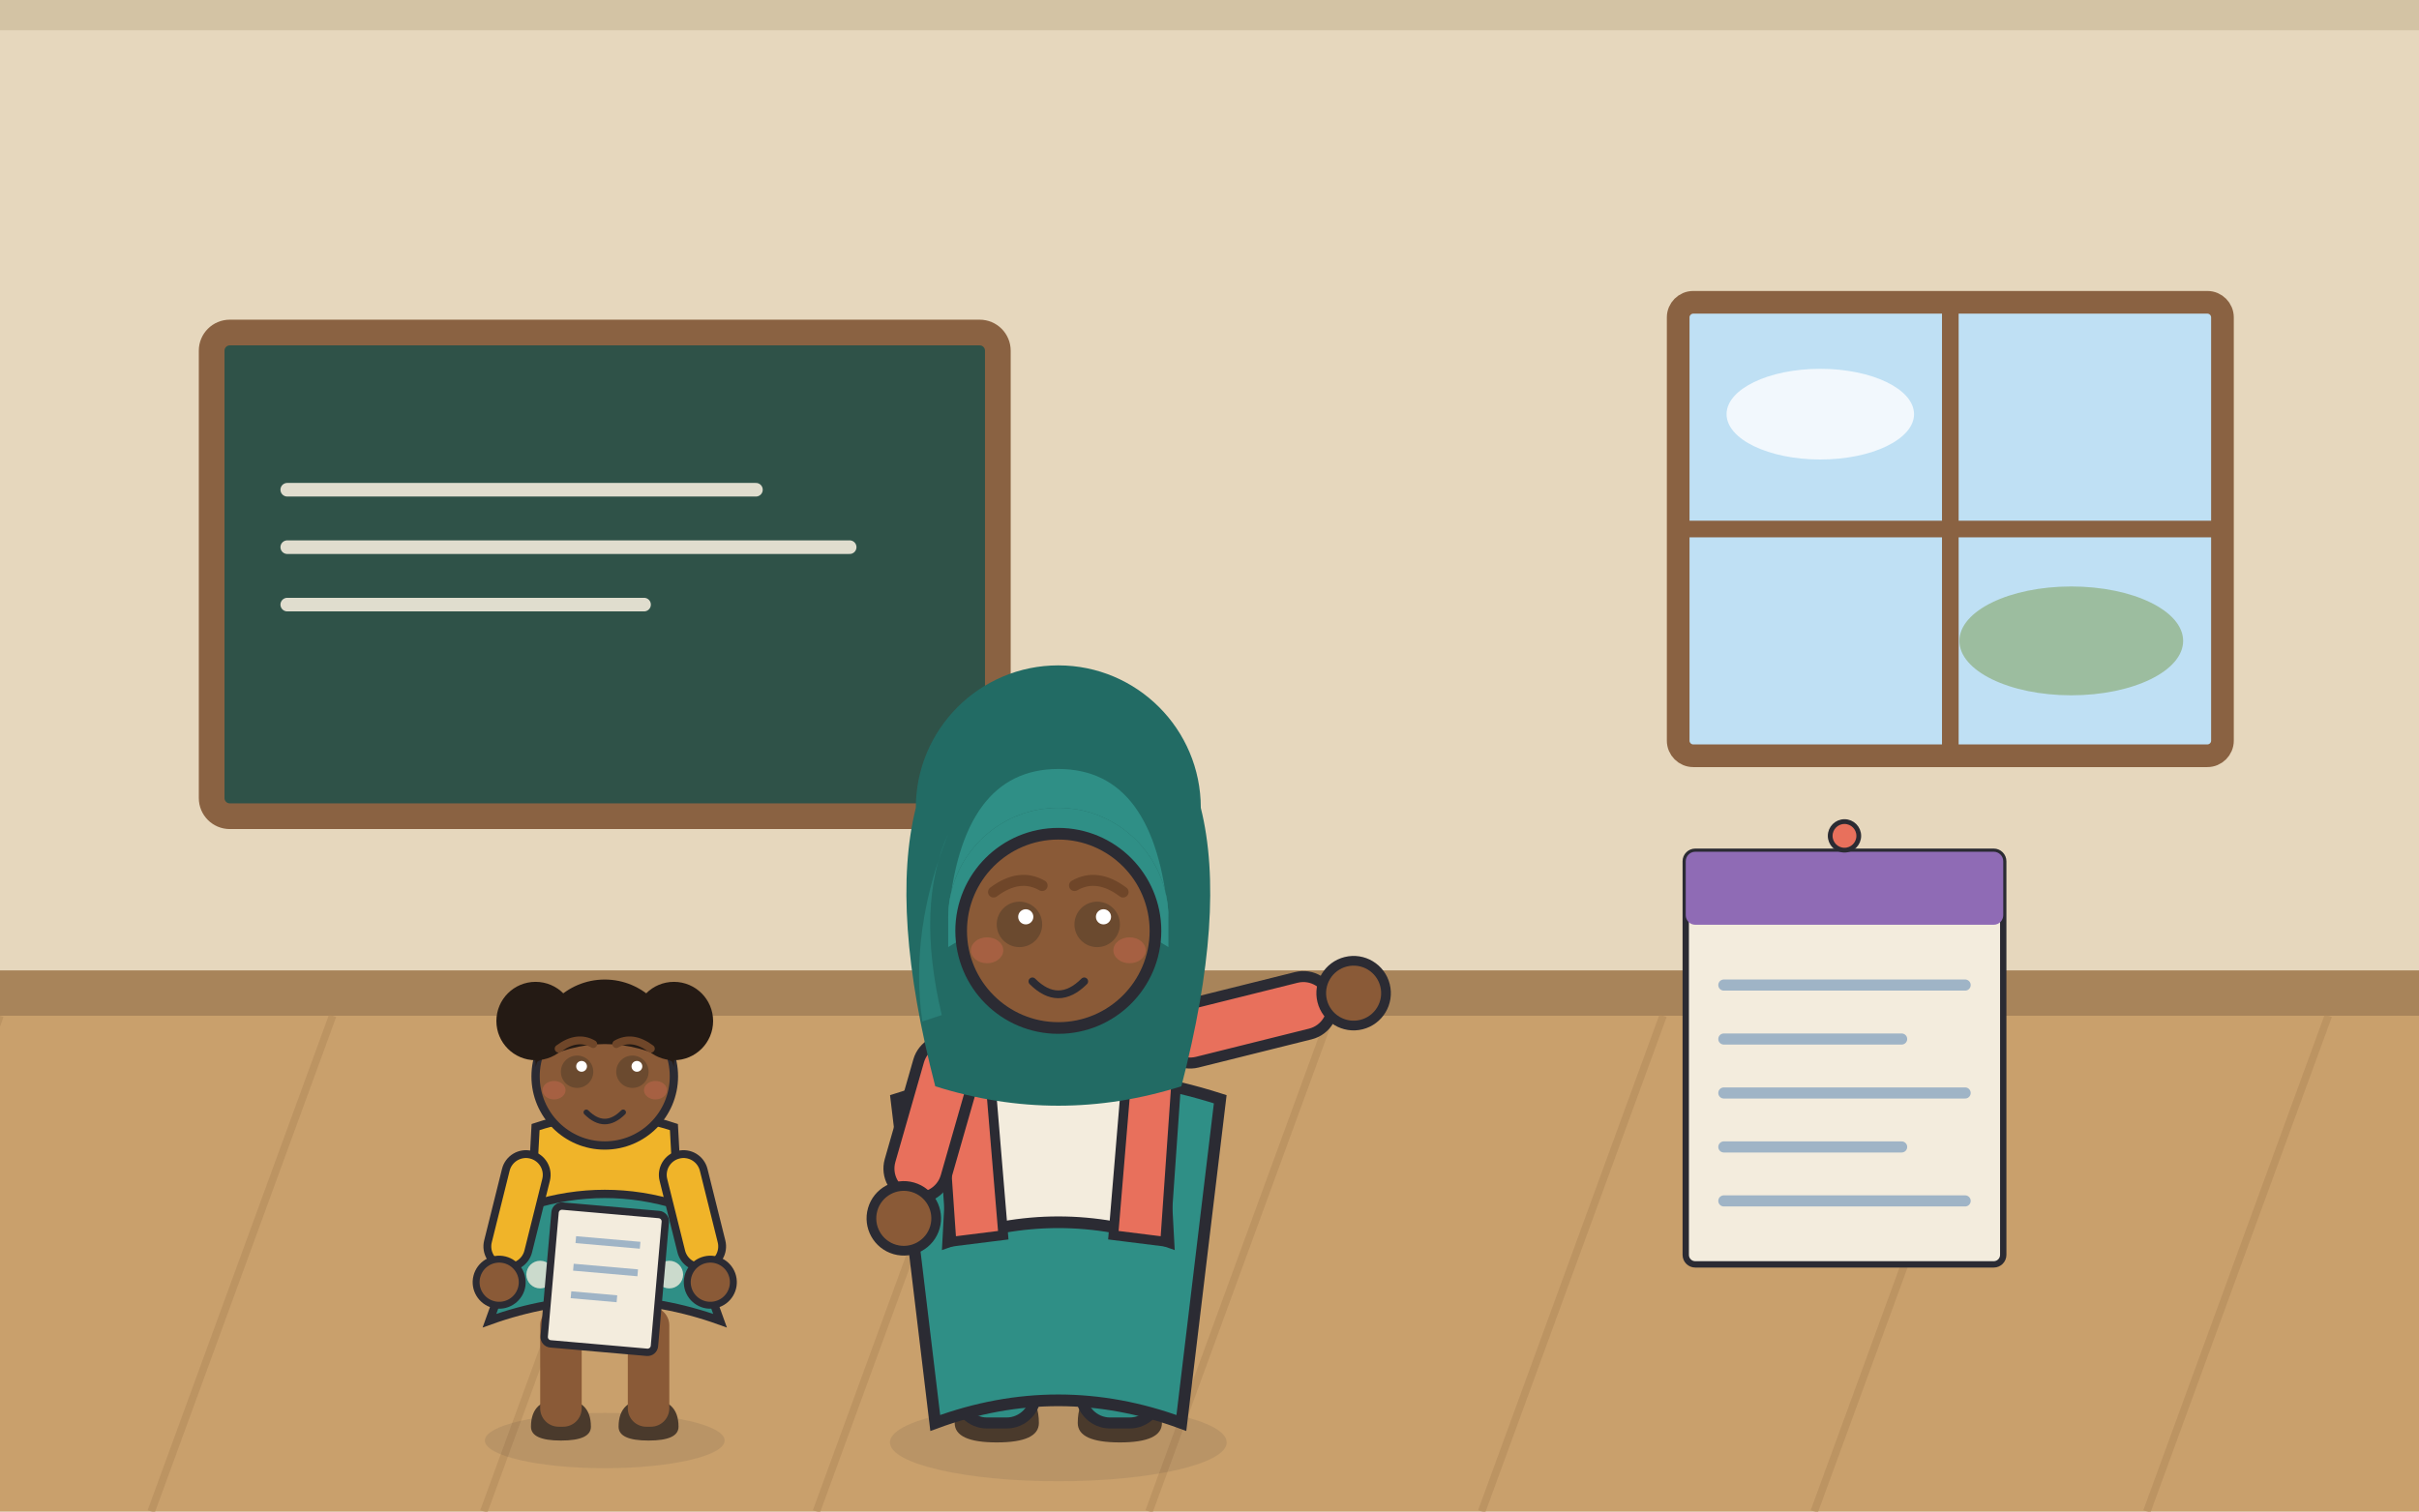
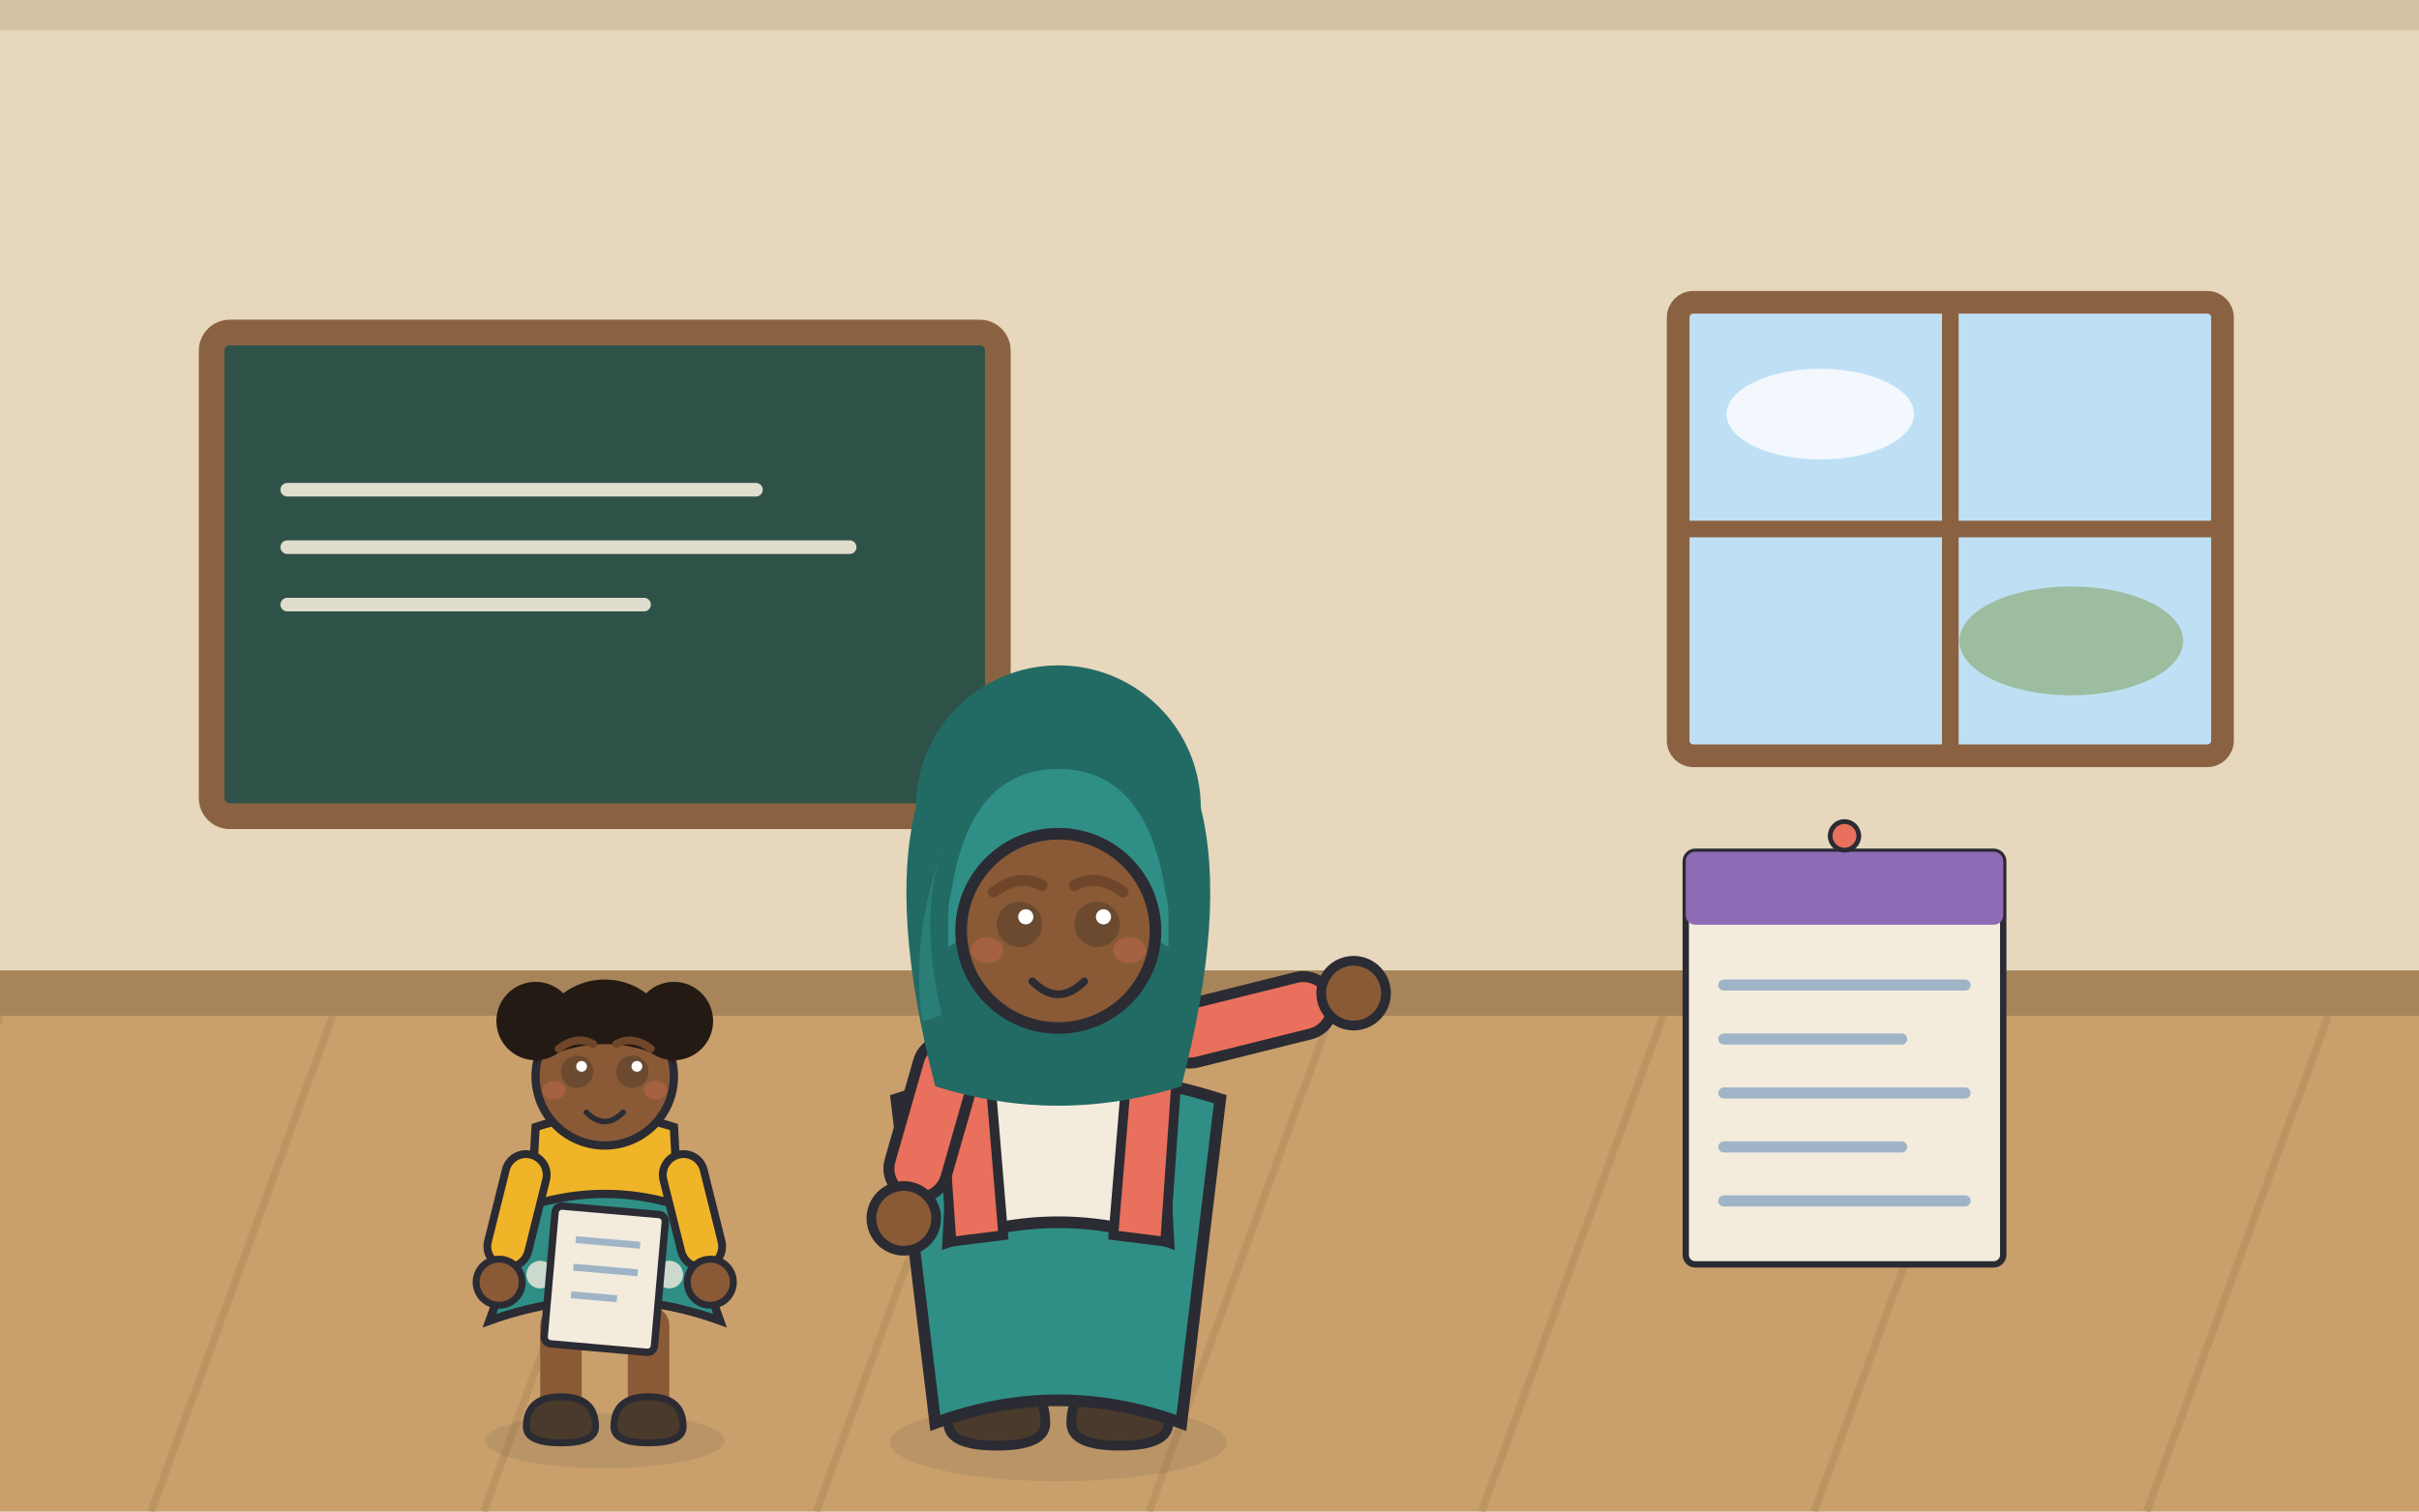
<svg xmlns="http://www.w3.org/2000/svg" viewBox="0 0 1600 1000" role="img">
  <style>
@media (prefers-reduced-motion: no-preference) {
  .anim-idle { animation: idle 3.8s ease-in-out infinite alternate; }
  @keyframes idle { from { transform: translateY(0); } to { transform: translateY(-6px); } }
  .anim-tail { transform-box: fill-box; transform-origin: 100% 20%; animation: tail 2.6s ease-in-out infinite alternate; }
  @keyframes tail { from { transform: rotate(-6deg); } to { transform: rotate(8deg); } }
  .anim-blink { transform-box: fill-box; transform-origin: center; animation: blink 5.2s infinite; }
  @keyframes blink { 0%, 93%, 100% { transform: scaleY(1); } 95%, 97% { transform: scaleY(0.12); } }
  .anim-glow { transform-box: fill-box; transform-origin: center; animation: glow 4.2s ease-in-out infinite alternate; }
  @keyframes glow { from { transform: scale(1); opacity: 0.5; } to { transform: scale(1.08); opacity: 0.75; } }
  .anim-shimmer { animation: shimmer 5s ease-in-out infinite alternate; }
  @keyframes shimmer { from { opacity: 0.62; } to { opacity: 0.92; } }
  .anim-grass { transform-box: fill-box; transform-origin: 50% 100%; animation: sway 3.2s ease-in-out infinite alternate; }
  .anim-canopy { transform-box: fill-box; transform-origin: 50% 100%; animation: sway 5.6s ease-in-out infinite alternate; }
  @keyframes sway { from { transform: rotate(-1.8deg); } to { transform: rotate(2.2deg); } }
  .anim-rain { animation: rainfall 1.15s linear infinite; }
  @keyframes rainfall { from { transform: translateY(-32px); opacity: 0.85; } 75% { opacity: 0.55; } to { transform: translateY(72px); opacity: 0; } }
  .anim-ripple { transform-box: fill-box; transform-origin: center; animation: ripple 3.4s ease-in-out infinite alternate; }
  @keyframes ripple { from { transform: scale(1); opacity: 0.8; } to { transform: scale(1.18); opacity: 0.55; } }
  .anim-drip { animation: drip 1s ease-in infinite; }
  @keyframes drip { from { transform: translateY(-12px); opacity: 0.95; } to { transform: translateY(28px); opacity: 0; } }
  .anim-flow { stroke-dasharray: 26 20; animation: flow 0.8s linear infinite; }
  @keyframes flow { from { stroke-dashoffset: 0; } to { stroke-dashoffset: -46; } }
  .anim-splash { transform-box: fill-box; transform-origin: 50% 100%; animation: splashPulse 1.7s ease-in-out infinite alternate; }
  @keyframes splashPulse { from { transform: scale(0.97); } to { transform: scale(1.05); } }
  .anim-strain { transform-box: fill-box; transform-origin: center; animation: strain 0.9s ease-in-out infinite alternate; }
  @keyframes strain { from { transform: translateX(-5px); } to { transform: translateX(4px); } }
  .anim-float { transform-box: fill-box; transform-origin: center; animation: floaty 2.6s ease-in-out infinite alternate; }
  @keyframes floaty { from { transform: translateY(0) scale(1); } to { transform: translateY(-12px) scale(1.08); } }
  .anim-wave { animation: wave 2.4s ease-in-out infinite; opacity: 0; }
  @keyframes wave { 0% { opacity: 0; } 30% { opacity: 0.9; } 60%, 100% { opacity: 0; } }
  .anim-cloud { animation: cloudDrift 9s ease-in-out infinite alternate; }
  @keyframes cloudDrift { from { transform: translateX(-18px); } to { transform: translateX(22px); } }
  .tap-target { cursor: pointer; }
  .tap-target.tap-play { transform-box: fill-box; transform-origin: 50% 85%; animation: tapWiggle 0.7s ease-in-out; }
  .tap-target[data-tap="puddle"].tap-play { transform-origin: center; animation: tapSplash 0.85s ease-out; }
  .tap-target[data-tap="sun"].tap-play { transform-origin: center; animation: tapPulse 0.6s ease-in-out; }
  .tap-target[data-tap="tree"].tap-play { transform-origin: 50% 100%; animation: tapShake 0.7s ease-in-out; }
  @keyframes tapWiggle { 0% { transform: rotate(0); } 25% { transform: rotate(-4deg) scale(1.03); } 55% { transform: rotate(3deg) scale(1.04); } 80% { transform: rotate(-1.5deg); } 100% { transform: rotate(0); } }
  @keyframes tapSplash { 0% { transform: scale(1); } 40% { transform: scale(1.06, 0.94); } 70% { transform: scale(0.97, 1.03); } 100% { transform: scale(1); } }
  @keyframes tapPulse { 0% { transform: scale(1); } 50% { transform: scale(1.12); } 100% { transform: scale(1); } }
  @keyframes tapShake { 0% { transform: rotate(0); } 20% { transform: rotate(2.4deg); } 45% { transform: rotate(-2deg); } 70% { transform: rotate(1.2deg); } 100% { transform: rotate(0); } }
  .tap-burst { opacity: 0; }
  .tap-target.tap-play .tap-burst { opacity: 1; }
  .tap-target.tap-play .tap-burst circle { animation: burstUp 0.6s ease-out forwards; }
  @keyframes burstUp { from { transform: translateY(0); opacity: 0.95; } to { transform: translateY(-90px); opacity: 0; } }
}
</style>
  <rect width="1600" height="1000" fill="#e6d7bd" />
  <rect x="0" y="0" width="1600" height="20" fill="#d3c3a4" />
  <rect x="0" y="660" width="1600" height="340" fill="#c9a06c" />
  <rect x="0" y="642" width="1600" height="30" fill="#a8845a" />
  <path d="M 0 672 L -120 1000" stroke="#b08758" stroke-width="5" opacity="0.5" />
  <path d="M 220 672 L 100 1000" stroke="#b08758" stroke-width="5" opacity="0.5" />
  <path d="M 440 672 L 320 1000" stroke="#b08758" stroke-width="5" opacity="0.5" />
  <path d="M 660 672 L 540 1000" stroke="#b08758" stroke-width="5" opacity="0.5" />
  <path d="M 880 672 L 760 1000" stroke="#b08758" stroke-width="5" opacity="0.5" />
  <path d="M 1100 672 L 980 1000" stroke="#b08758" stroke-width="5" opacity="0.5" />
  <path d="M 1320 672 L 1200 1000" stroke="#b08758" stroke-width="5" opacity="0.5" />
  <path d="M 1540 672 L 1420 1000" stroke="#b08758" stroke-width="5" opacity="0.5" />
  <g transform="translate(400 380)">
    <rect x="-260" y="-160" width="520" height="320" rx="12" fill="#2f5248" stroke="#8a6242" stroke-width="17" />
    <path d="M -210 -56 h 310 M -210 -18 h 372 M -210 20 h 236" stroke="#f3ecdd" stroke-width="9" stroke-linecap="round" opacity="0.9" />
  </g>
  <g transform="translate(1290 350)">
    <rect x="-180" y="-150" width="360" height="300" rx="10" fill="#bfe0f4" stroke="#8a6242" stroke-width="15" />
    <path d="M 0 -150 v 300 M -180 0 h 360" stroke="#8a6242" stroke-width="11" />
    <ellipse cx="-86" cy="-76" rx="62" ry="30" fill="#f7fbfe" opacity="0.9" />
    <ellipse cx="80" cy="74" rx="74" ry="36" fill="#7fa05a" opacity="0.55" />
  </g>
  <g transform="translate(1220 700) scale(1.05)">
    <rect x="-100" y="-130" width="200" height="260" rx="6" fill="#f3ecdd" stroke="#2b2b33" stroke-width="4" />
    <rect x="-100" y="-130" width="200" height="46" rx="6" fill="#8f6bb5" />
    <path d="M -76 -46 h 152" stroke="#9fb4c6" stroke-width="7" stroke-linecap="round" />
    <path d="M -76 -12 h 112" stroke="#9fb4c6" stroke-width="7" stroke-linecap="round" />
    <path d="M -76 22 h 152" stroke="#9fb4c6" stroke-width="7" stroke-linecap="round" />
    <path d="M -76 56 h 112" stroke="#9fb4c6" stroke-width="7" stroke-linecap="round" />
    <path d="M -76 90 h 152" stroke="#9fb4c6" stroke-width="7" stroke-linecap="round" />
    <circle cx="0" cy="-140" r="9" fill="#e8705c" stroke="#2b2b33" stroke-width="3" />
  </g>
  <g transform="translate(700 950) scale(2.142 2.142)">
    <ellipse cx="0" cy="2" rx="52" ry="12" fill="#2b2b33" opacity="0.10" />
    <g class="tap-target" data-figure="yasmin" data-tap="yasmin" data-mood="happy">
      <g class="anim-idle" style="animation-delay:1.65s">
-         <path d="M -32 -4 q 0 -12 13 -12 q 13 0 13 12 q 0 6 -13 6 q -13 0 -13 -6 z" fill="#4a3a2c" />
-         <path d="M 6 -4 q 0 -12 13 -12 q 13 0 13 12 q 0 6 -13 6 q -13 0 -13 -6 z" fill="#4a3a2c" />
        <rect x="-31" y="-62" width="24" height="58" rx="9" fill="#2f8f86" stroke="#2b2b33" stroke-width="3.4" />
        <rect x="7" y="-62" width="24" height="58" rx="9" fill="#2f8f86" stroke="#2b2b33" stroke-width="3.4" />
+         <path d="M -34 -4 q 0 -13 15 -13 q 15 0 15 13 q 0 7 -15 7 q -15 0 -15 -7 z" fill="#4a3a2c" stroke="#2b2b33" stroke-width="3" />
+         <path d="M 4 -4 q 0 -13 15 -13 q 15 0 15 13 q 0 7 -15 7 q -15 0 -15 -7 z" fill="#4a3a2c" stroke="#2b2b33" stroke-width="3" />
        <path d="M -38 -4 q 38 -14 76 0 l 12 -100 q -50 -16 -100 0 z" fill="#2f8f86" stroke="#2b2b33" stroke-width="3.6" />
        <path d="M -34 -60 q 34 -12 68 0 l -4 -74 q -30 -10 -60 0 z" fill="#f3ecdd" stroke="#2b2b33" stroke-width="3.6" />
        <path d="M -33 -60 l -5 -72 l 15 -2 l 6 72 z M 33 -60 l 5 -72 l -15 -2 l -6 72 z" fill="#e8705c" stroke="#2b2b33" stroke-width="3" />
        <g transform="translate(-32 -122) rotate(16)">
          <rect x="-9" y="0" width="18" height="50" rx="9" fill="#e8705c" stroke="#2b2b33" stroke-width="3.4" />
          <circle cx="0" cy="57" r="10" fill="#8a5a37" stroke="#2b2b33" stroke-width="3" />
        </g>
        <g transform="translate(32 -122) rotate(-104)">
          <rect x="-9" y="0" width="18" height="54" rx="9" fill="#e8705c" stroke="#2b2b33" stroke-width="3.4" />
          <circle cx="0" cy="61" r="10" fill="#8a5a37" stroke="#2b2b33" stroke-width="3" />
        </g>
        <g transform="translate(0 -156)">
          <path d="M -38 48 q -14 -54 -6 -86 a 36 36 0 0 1 88 0 q 8 32 -6 86 q -38 12 -76 0 z" fill="#226b64" />
          <path d="M -34 -4 a 34 34 0 0 1 68 0 q -4 -46 -34 -46 q -30 0 -34 46 z" fill="#2f8f86" />
          <path d="M -36 26 q -8 -34 2 -56 q -12 30 -8 58 z" fill="#2f8f86" opacity="0.55" />
          <path d="M -34 -4 a 34 34 0 0 1 68 0 l 0 9 q -34 -21 -68 0 z" fill="#2f8f86" />
          <circle cx="0" cy="0" r="30" fill="#8a5a37" stroke="#2b2b33" stroke-width="3.6" />
          <path d="M -30 2 a 30 30 0 0 0 60 0" fill="none" />
          <g transform="translate(-12 -2)">
            <g class="anim-blink">
              <circle cx="0" cy="0" r="7.02" fill="#6b4a2f" />
              <circle cx="1.95" cy="-2.34" r="2.34" fill="#fff" />
            </g>
          </g>
          <g transform="translate(12 -2)">
            <g class="anim-blink">
              <circle cx="0" cy="0" r="7.02" fill="#6b4a2f" />
              <circle cx="1.95" cy="-2.34" r="2.34" fill="#fff" />
            </g>
          </g>
          <path d="M -20 -12 q 8 -6 15 -2 M 20 -12 q -8 -6 -15 -2" stroke="#6f4629" stroke-width="3.4" fill="none" stroke-linecap="round" />
          <g transform="translate(0 14)">
            <path d="M -8 1.6 q 8 8 16 0" stroke="#2b2b33" stroke-width="2.4" fill="none" stroke-linecap="round" />
          </g>
          <ellipse cx="-22" cy="6" rx="5" ry="4" fill="#e8705c" opacity="0.30" />
          <ellipse cx="22" cy="6" rx="5" ry="4" fill="#e8705c" opacity="0.30" />
        </g>
      </g>
    </g>
  </g>
  <g transform="translate(400 950) scale(1.525 1.525)">
    <ellipse cx="0" cy="2" rx="52" ry="12" fill="#2b2b33" opacity="0.10" />
    <g class="tap-target" data-figure="amal" data-tap="amal" data-mood="happy">
      <g class="anim-idle" style="animation-delay:0.55s">
-         <path d="M -32 -4 q 0 -12 13 -12 q 13 0 13 12 q 0 6 -13 6 q -13 0 -13 -6 z" fill="#4a3a2c" />
-         <path d="M 6 -4 q 0 -12 13 -12 q 13 0 13 12 q 0 6 -13 6 q -13 0 -13 -6 z" fill="#4a3a2c" />
        <rect x="-28" y="-56" width="18" height="52" rx="8" fill="#8a5a37" />
        <rect x="10" y="-56" width="18" height="52" rx="8" fill="#8a5a37" />
+         <path d="M -34 -4 q 0 -13 15 -13 q 15 0 15 13 q 0 7 -15 7 q -15 0 -15 -7 z" fill="#4a3a2c" stroke="#2b2b33" stroke-width="3" />
+         <path d="M 4 -4 q 0 -13 15 -13 q 15 0 15 13 q 0 7 -15 7 q -15 0 -15 -7 z" fill="#4a3a2c" stroke="#2b2b33" stroke-width="3" />
        <path d="M -34 -60 q 34 -12 68 0 l -4 -74 q -30 -10 -60 0 z" fill="#f0b429" stroke="#2b2b33" stroke-width="3.6" />
        <path d="M -50 -50 q 50 -18 100 0 l -18 -50 q -32 -10 -64 0 z" fill="#2f8f86" stroke="#2b2b33" stroke-width="3.6" />
        <circle cx="-28" cy="-70" r="6" fill="#f3ecdd" opacity="0.8" />
        <circle cx="0" cy="-70" r="6" fill="#f3ecdd" opacity="0.8" />
        <circle cx="28" cy="-70" r="6" fill="#f3ecdd" opacity="0.8" />
        <g transform="translate(-32 -122) rotate(14)">
          <rect x="-9" y="0" width="18" height="50" rx="9" fill="#f0b429" stroke="#2b2b33" stroke-width="3.4" />
          <circle cx="0" cy="57" r="10" fill="#8a5a37" stroke="#2b2b33" stroke-width="3" />
        </g>
        <g transform="translate(32 -122) rotate(-14)">
          <rect x="-9" y="0" width="18" height="50" rx="9" fill="#f0b429" stroke="#2b2b33" stroke-width="3.4" />
          <circle cx="0" cy="57" r="10" fill="#8a5a37" stroke="#2b2b33" stroke-width="3" />
        </g>
        <g transform="translate(0 -76)">
          <g transform="translate(0 8) rotate(5)">
            <rect x="-24" y="-30" width="48" height="60" rx="3" fill="#f3ecdd" stroke="#2b2b33" stroke-width="3.2" />
            <path d="M -14 -16 h 28 M -14 -4 h 28 M -14 8 h 20" stroke="#9fb4c6" stroke-width="3" />
          </g>
        </g>
        <g transform="translate(0 -156)">
          <circle cx="0" cy="0" r="30" fill="#8a5a37" stroke="#2b2b33" stroke-width="3.6" />
          <circle cx="-30" cy="-24" r="17" fill="#241a14" />
          <circle cx="30" cy="-24" r="17" fill="#241a14" />
          <path d="M -30 -6 a 30 30 0 0 1 60 0 q -30 -16 -60 0 z" fill="#241a14" />
          <path d="M -30 -4 a 31 31 0 0 1 60 0 l 0 -8 a 30 30 0 0 0 -60 0 z" fill="#241a14" />
          <path d="M -30 2 a 30 30 0 0 0 60 0" fill="none" />
          <g transform="translate(-12 -2)">
            <g class="anim-blink">
              <circle cx="0" cy="0" r="7.02" fill="#6b4a2f" />
              <circle cx="1.95" cy="-2.34" r="2.34" fill="#fff" />
            </g>
          </g>
          <g transform="translate(12 -2)">
            <g class="anim-blink">
              <circle cx="0" cy="0" r="7.02" fill="#6b4a2f" />
              <circle cx="1.95" cy="-2.34" r="2.34" fill="#fff" />
            </g>
          </g>
          <path d="M -20 -12 q 8 -6 15 -2 M 20 -12 q -8 -6 -15 -2" stroke="#6f4629" stroke-width="3.4" fill="none" stroke-linecap="round" />
          <g transform="translate(0 14)">
            <path d="M -8 1.6 q 8 8 16 0" stroke="#2b2b33" stroke-width="2.4" fill="none" stroke-linecap="round" />
          </g>
          <ellipse cx="-22" cy="6" rx="5" ry="4" fill="#e8705c" opacity="0.30" />
          <ellipse cx="22" cy="6" rx="5" ry="4" fill="#e8705c" opacity="0.30" />
        </g>
      </g>
    </g>
  </g>
</svg>
